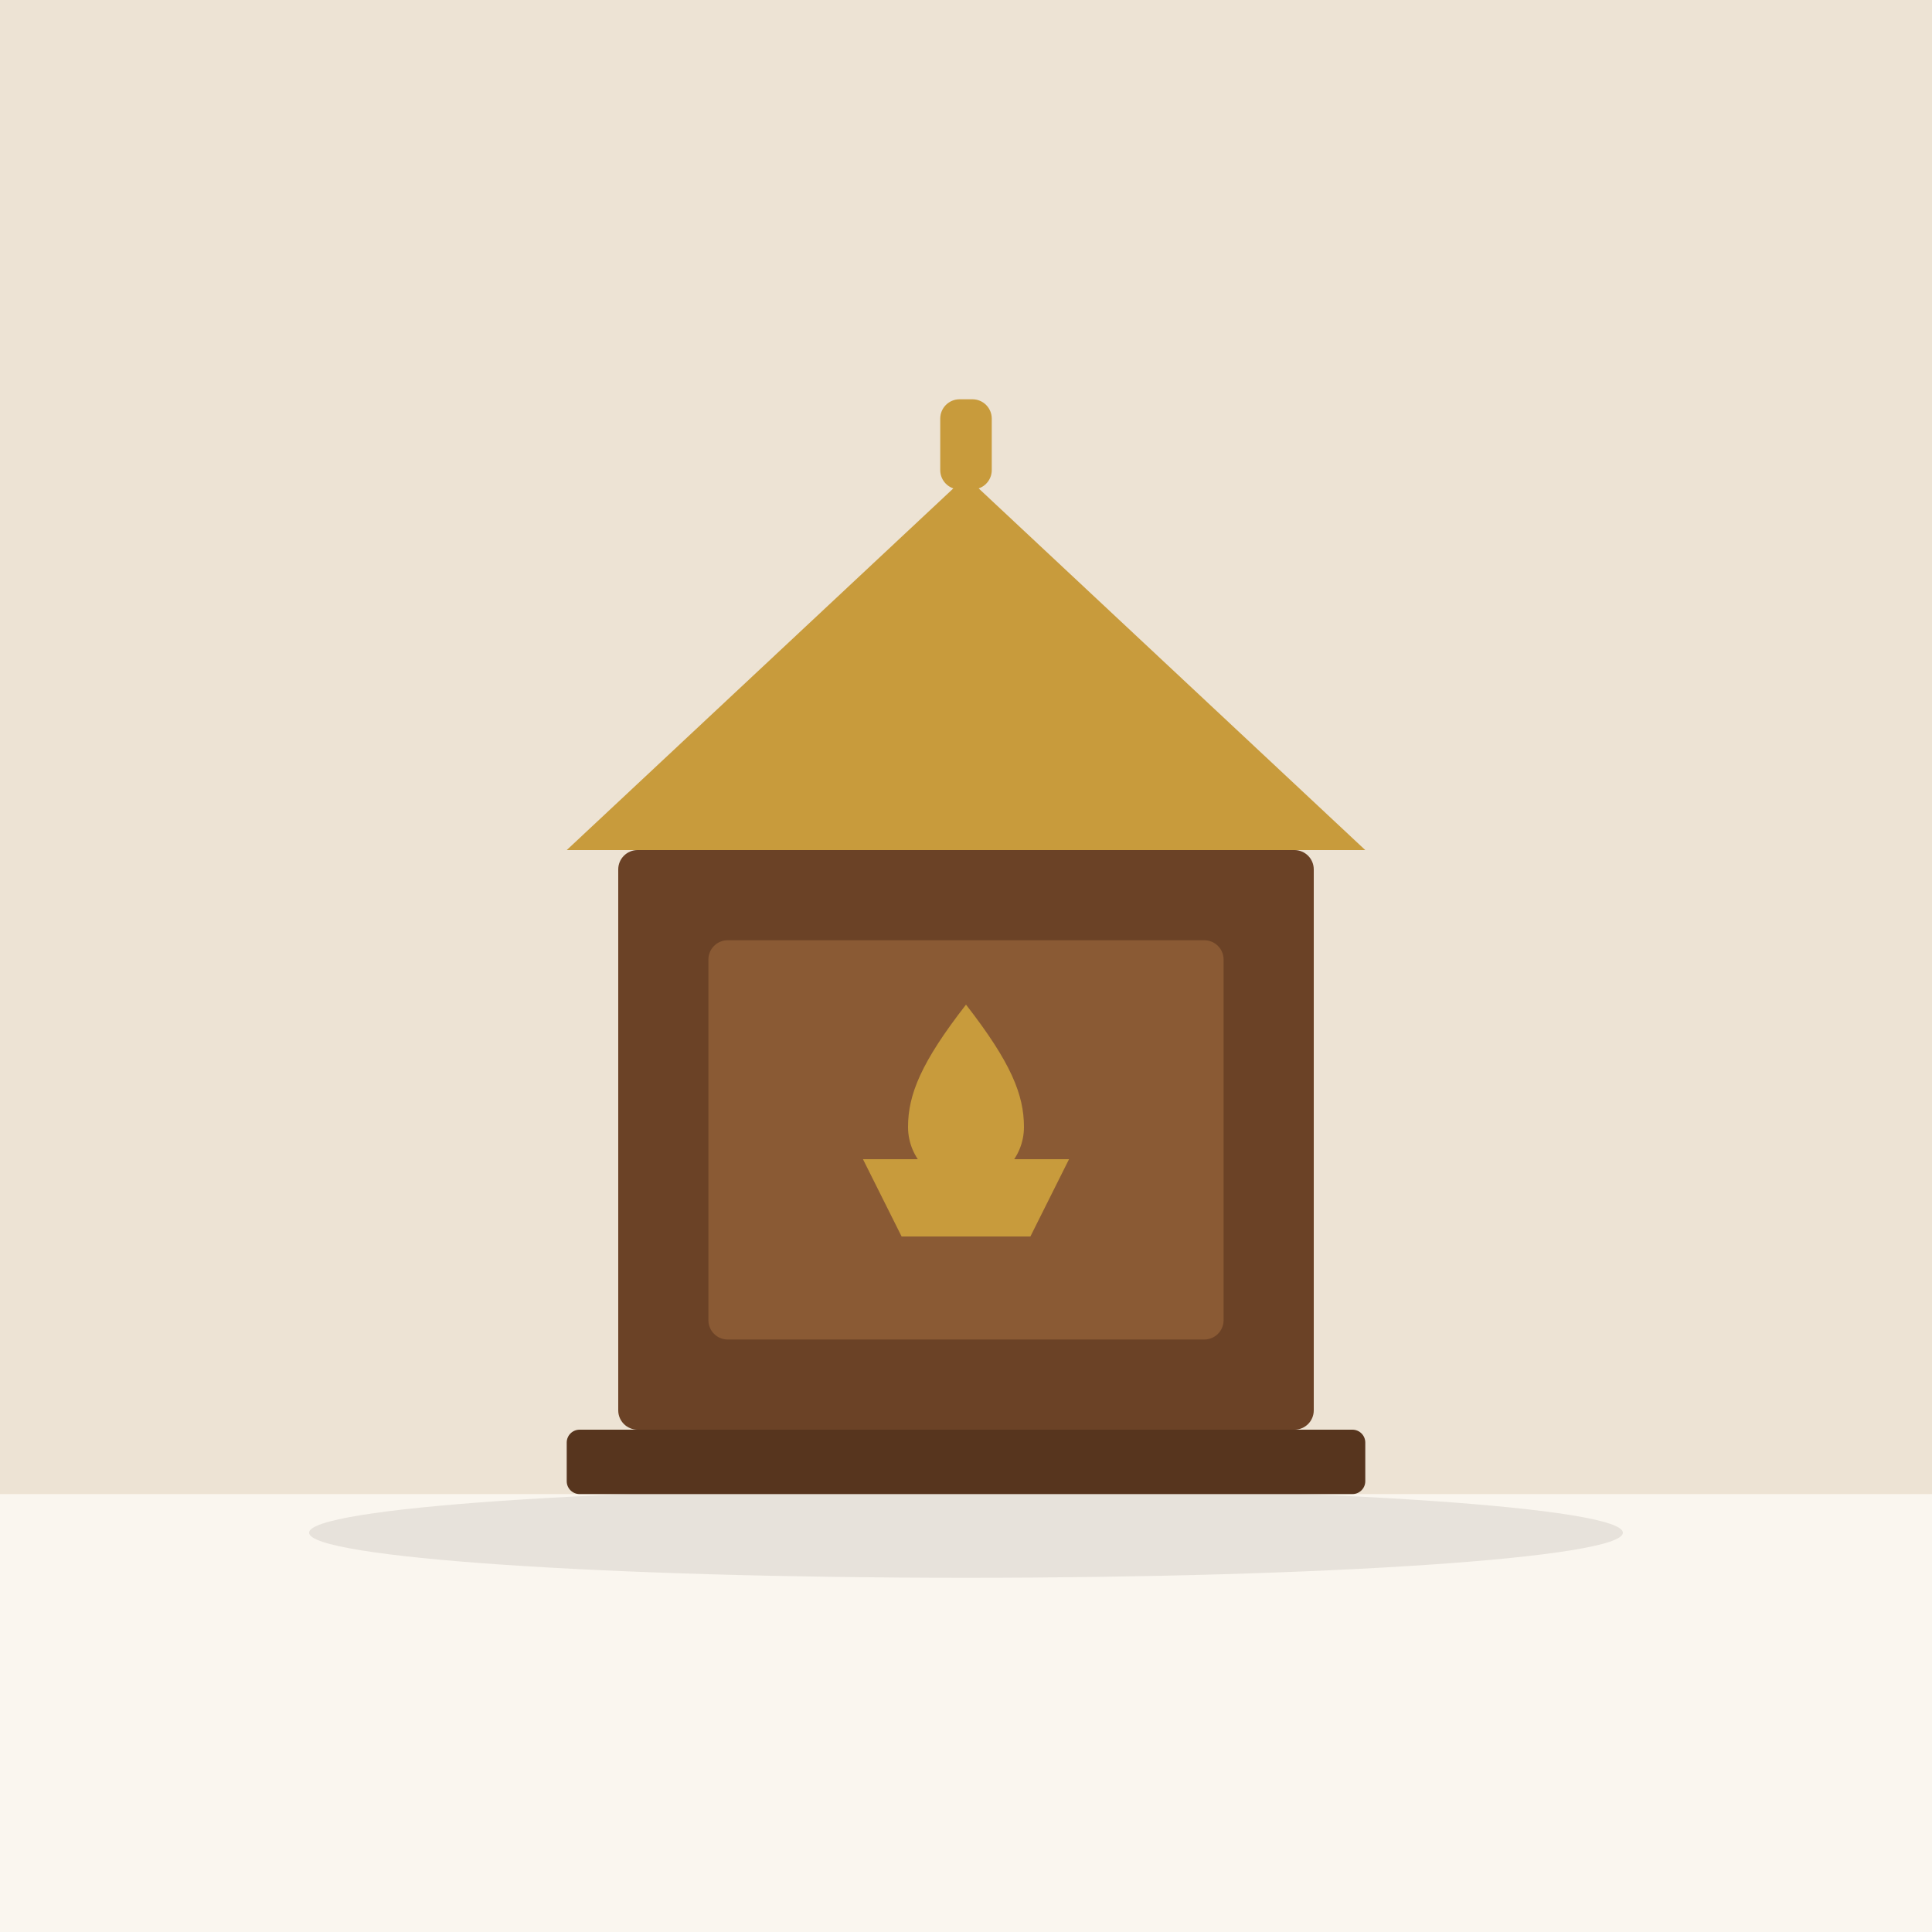
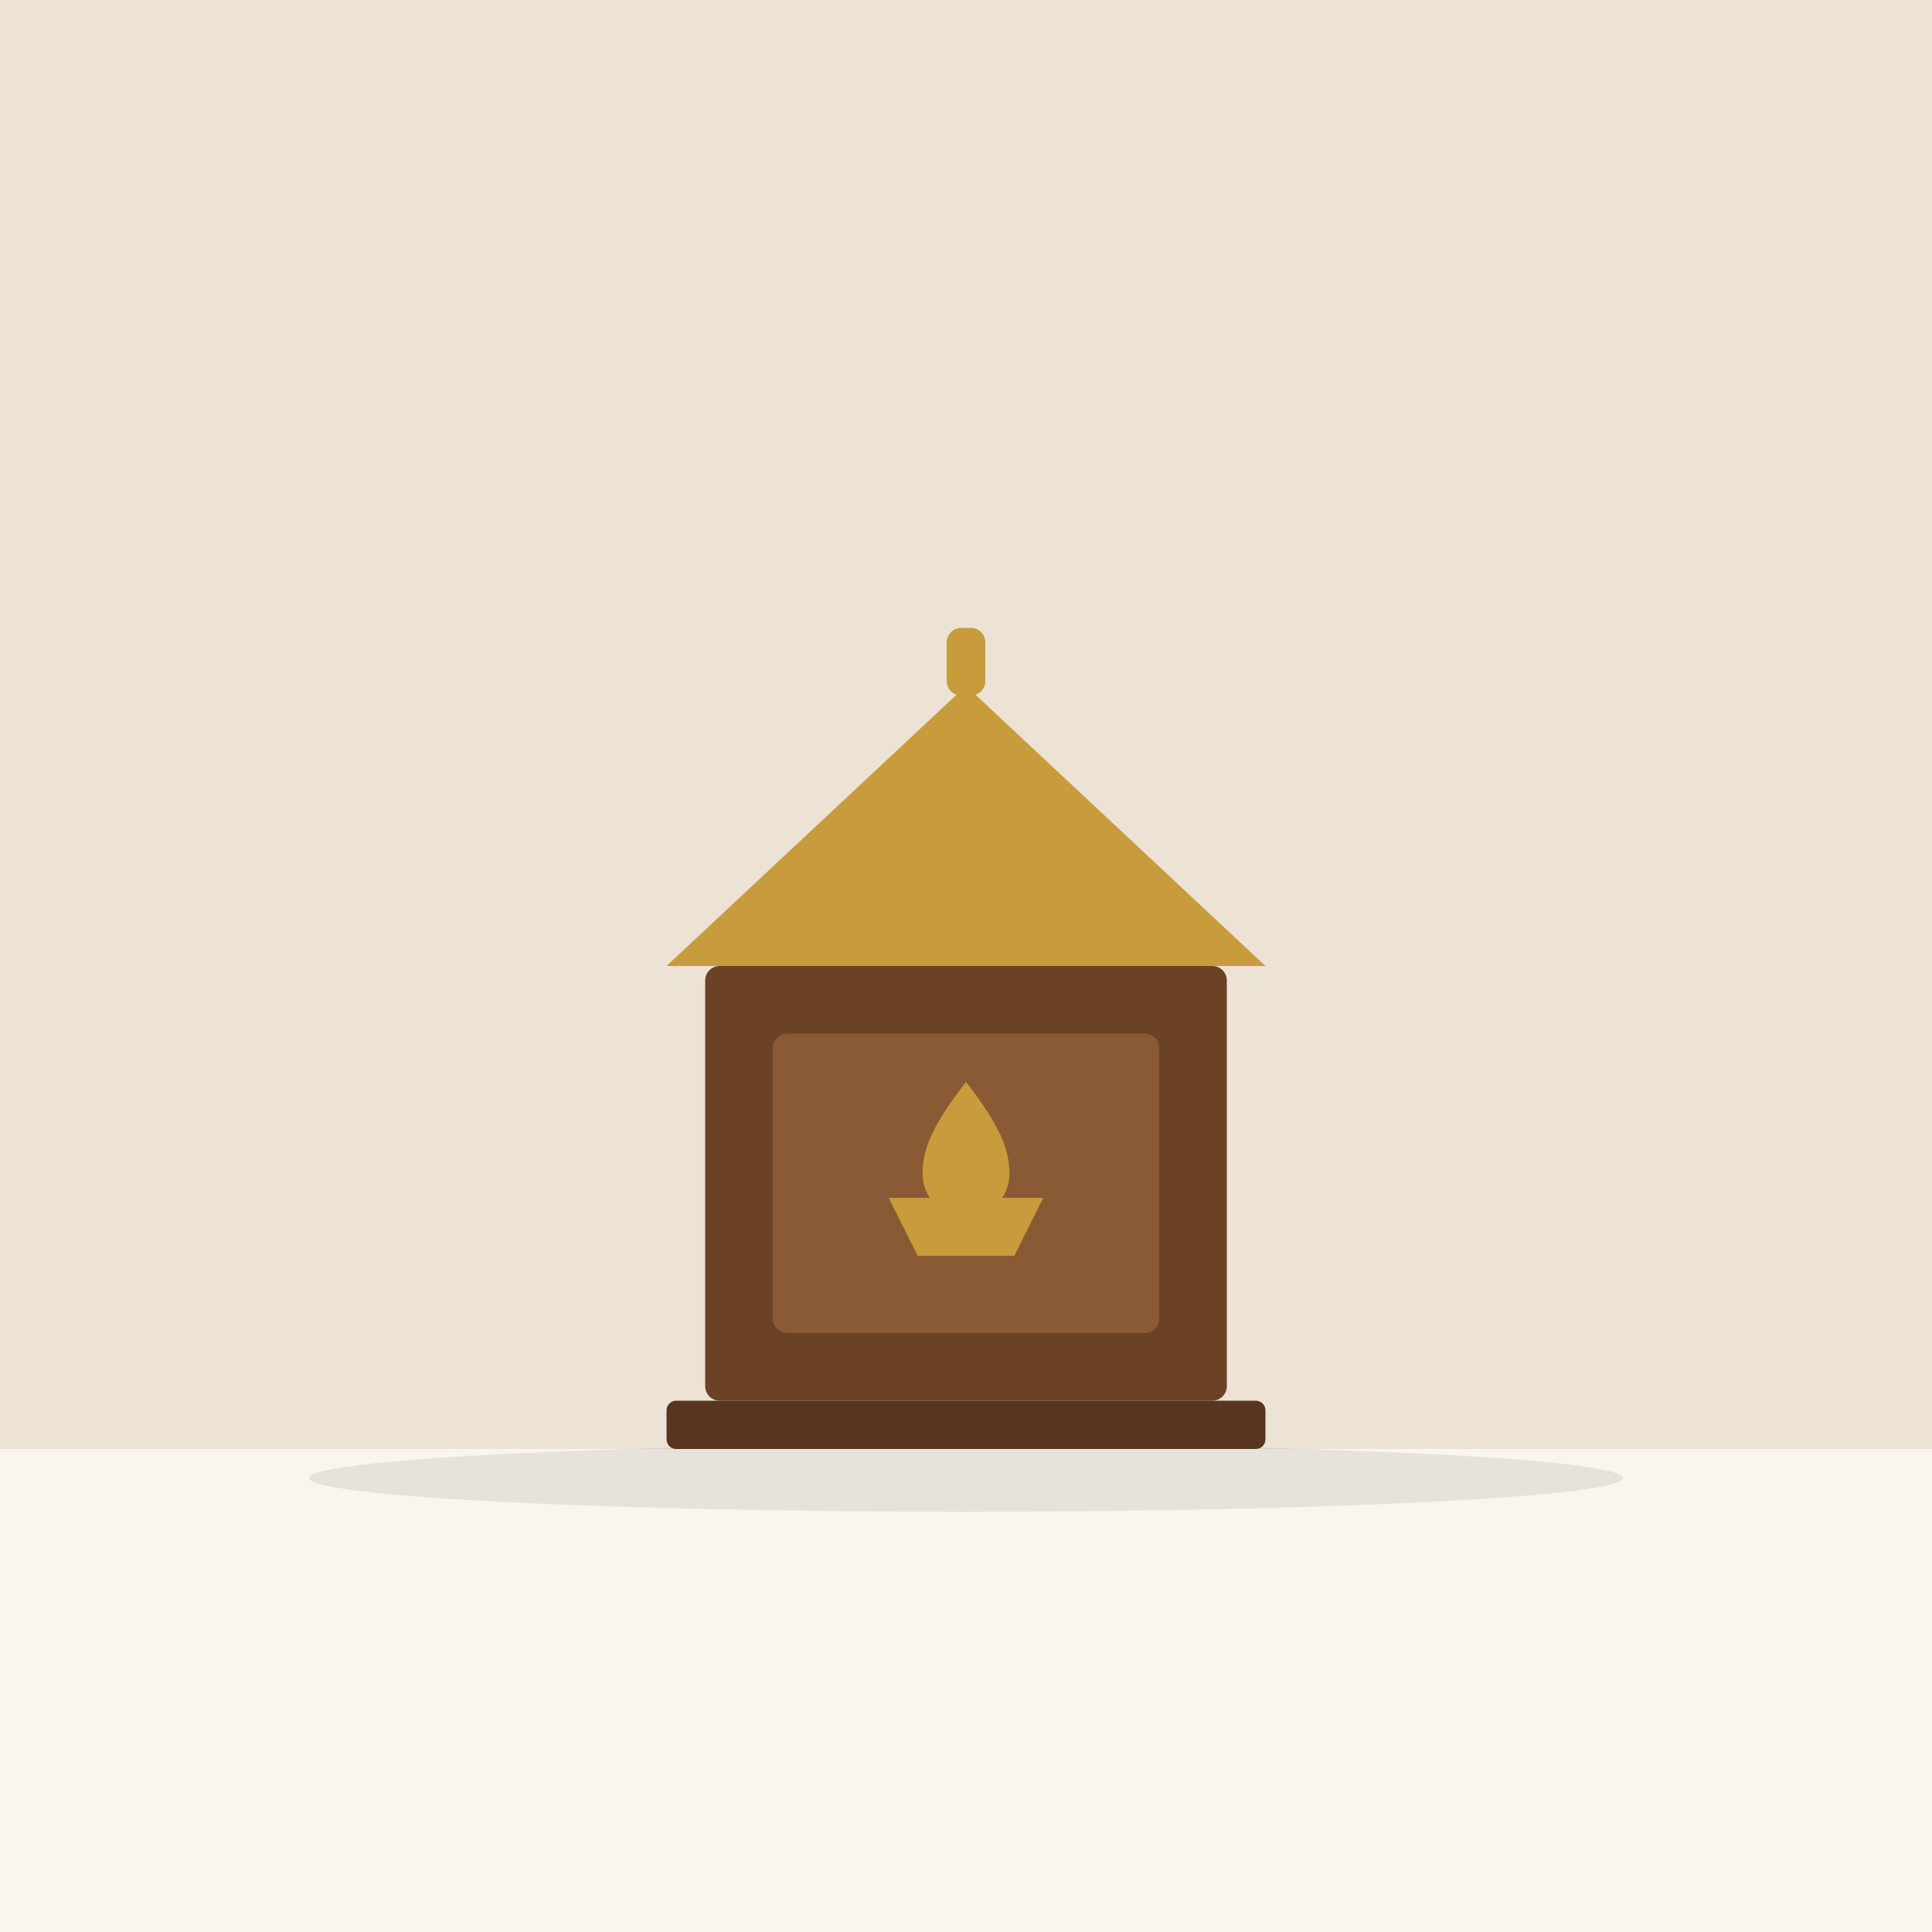
- <svg xmlns="http://www.w3.org/2000/svg" width="800" height="800" viewBox="0 0 300 300" role="img" aria-label="Showroom photo 9">
-   <rect width="300" height="300" fill="#EDE3D4" />
-   <rect x="0" y="232" width="300" height="68" rx="0" fill="#FAF6EF" />
-   <ellipse cx="150" cy="238" rx="102" ry="7" fill="#3E2A1E" opacity="0.10" />
-   <g transform="translate(-50,0)">
+ <svg xmlns="http://www.w3.org/2000/svg" width="800" height="800" viewBox="0 0 400 400" role="img" aria-label="Showroom photo 9">
+   <rect width="400" height="400" fill="#EDE3D4" />
+   <rect x="0" y="300" width="400" height="100" rx="0" fill="#FAF6EF" />
+   <ellipse cx="200" cy="306" rx="136" ry="7" fill="#3E2A1E" opacity="0.10" />
+   <g transform="translate(0,68)">
    <path d="M200 74 L262 132 L138 132 Z" fill="#C89B3C" />
    <rect x="196" y="62" width="8" height="14" rx="3" fill="#C89B3C" />
    <rect x="146" y="132" width="108" height="90" rx="3" fill="#6B4226" />
    <rect x="160" y="146" width="80" height="62" rx="3" fill="#8A5A34" />
    <path d="M200 156 c7 9 9 14 9 19 a9 9 0 0 1 -18 0 c0 -5 2 -10 9 -19 Z" fill="#C89B3C" />
    <path d="M184 180 h32 l-6 12 h-20 Z" fill="#C89B3C" />
    <rect x="138" y="222" width="124" height="10" rx="2" fill="#57351E" />
  </g>
</svg>
